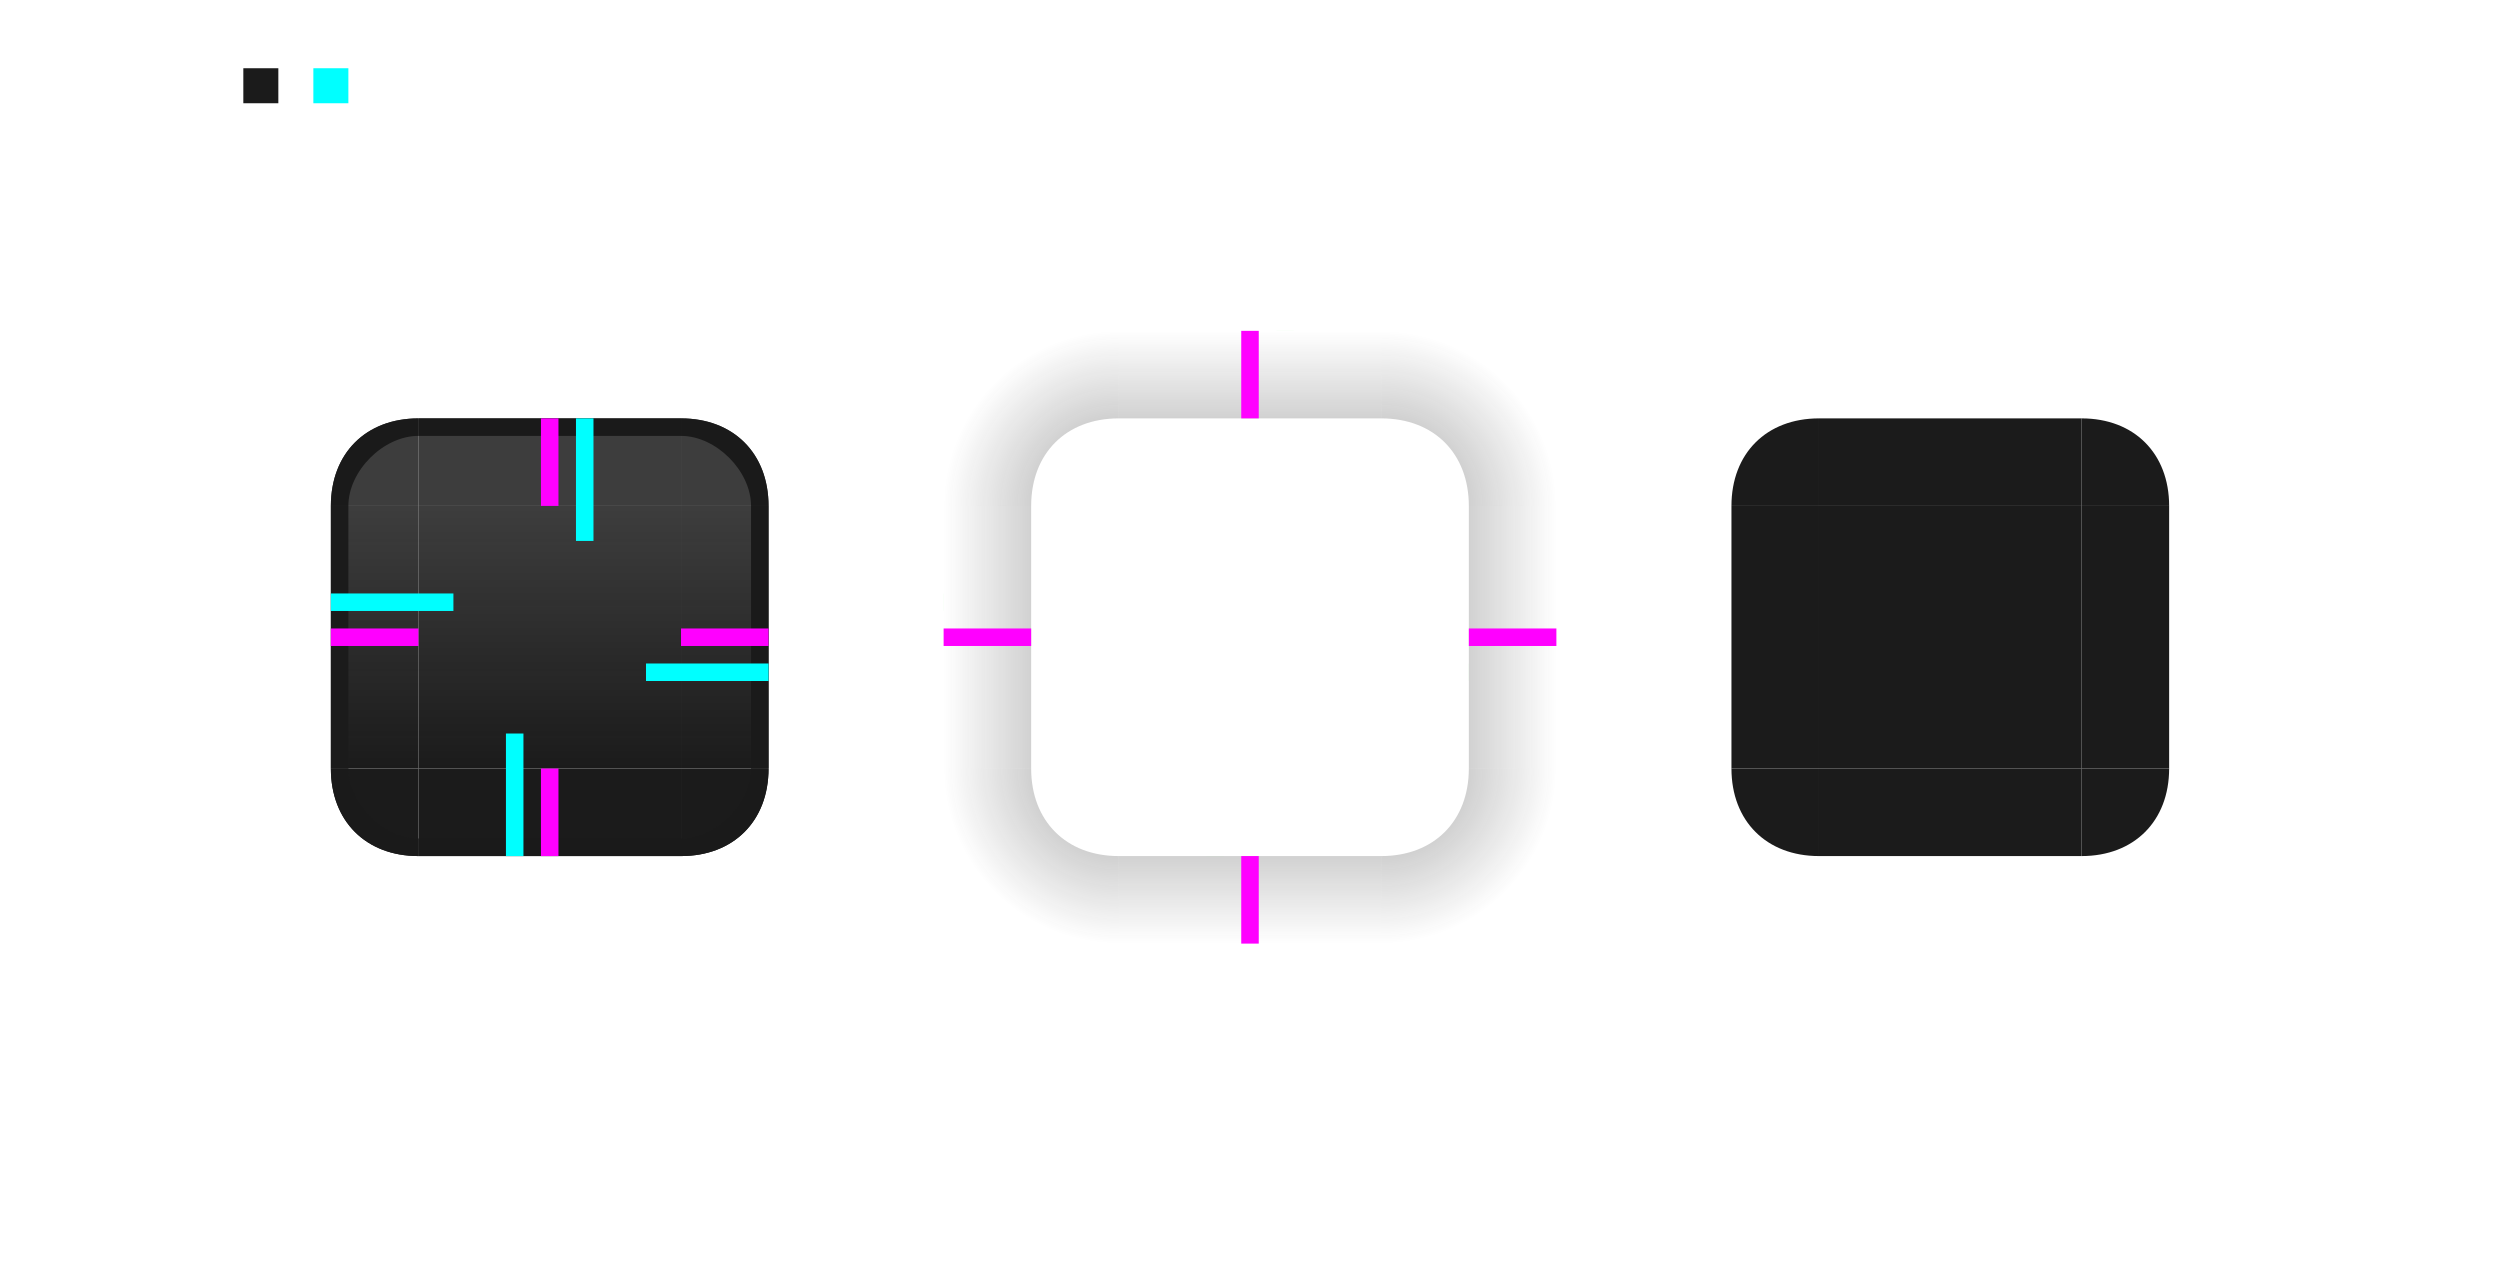
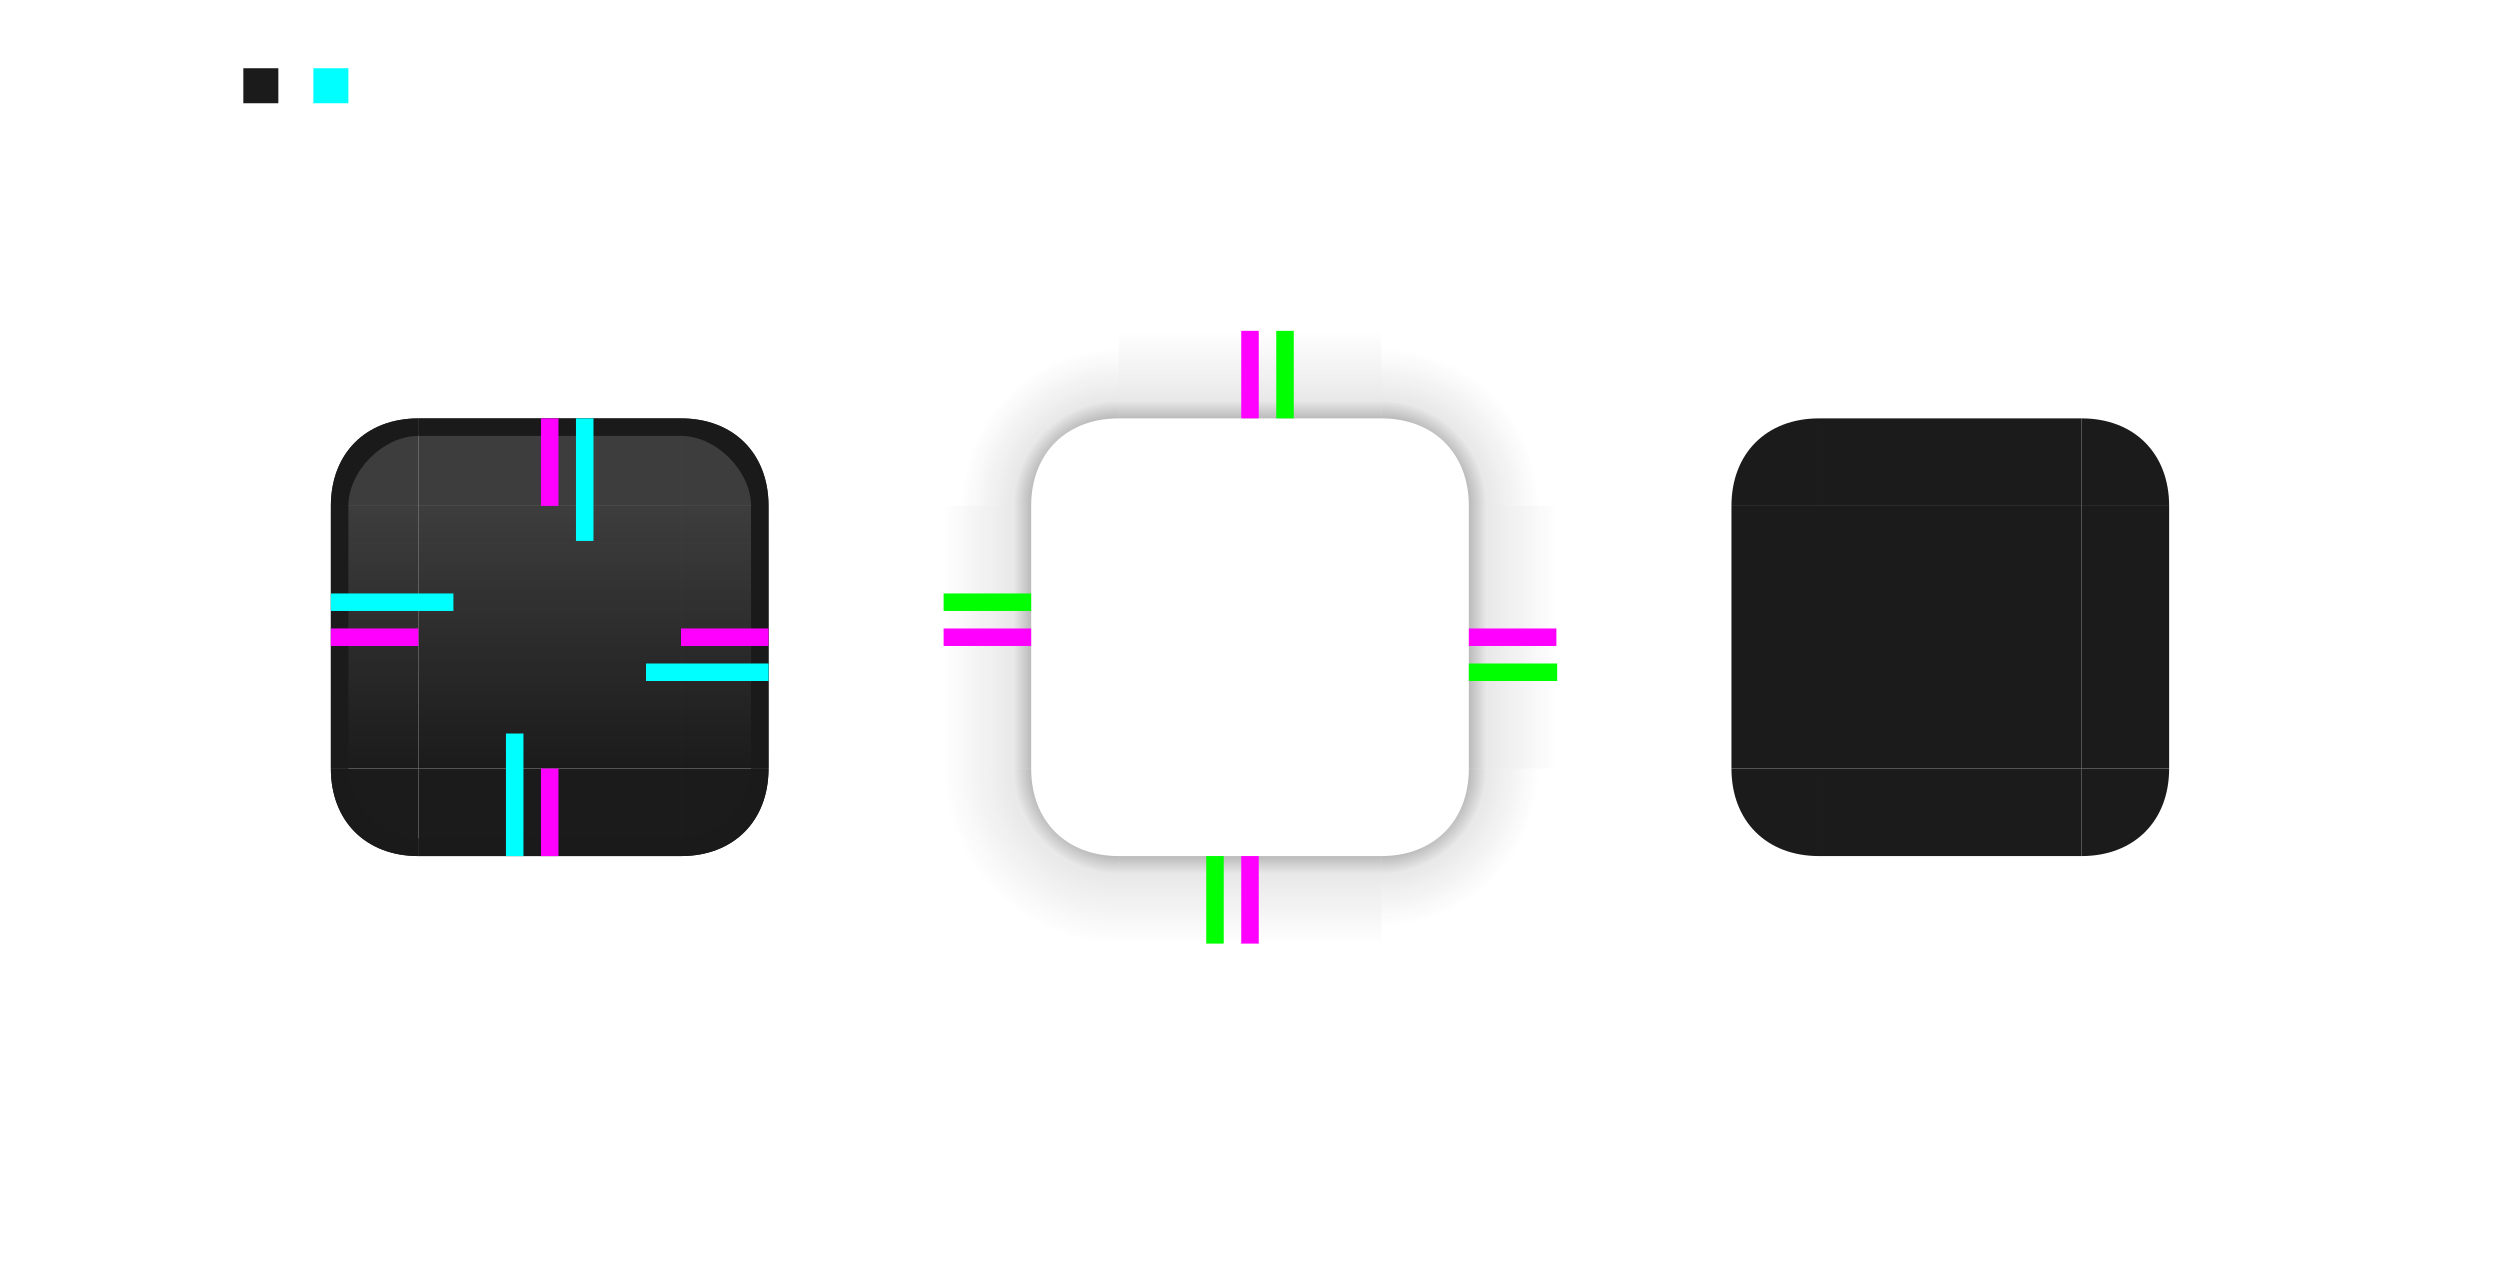
<svg xmlns="http://www.w3.org/2000/svg" xmlns:xlink="http://www.w3.org/1999/xlink" width="37.781mm" height="19.26mm" viewBox="0 0 142.795 72.795" version="1.1" id="svg4399">
  <defs id="defs4393">
    <linearGradient id="linearGradient5443">
      <stop style="stop-color:#1b1b1b;stop-opacity:1;" offset="0" id="stop5439" />
      <stop style="stop-color:#1b1b1b;stop-opacity:0.85" offset="1" id="stop5441" />
    </linearGradient>
    <linearGradient id="linearGradient5435">
      <stop style="stop-color:#1b1b1b;stop-opacity:1;" offset="0" id="stop5431" />
      <stop style="stop-color:#1b1b1b;stop-opacity:0.85" offset="1" id="stop5433" />
    </linearGradient>
    <linearGradient id="linearGradient5427">
      <stop style="stop-color:#1b1b1b;stop-opacity:1;" offset="0" id="stop5423" />
      <stop style="stop-color:#1b1b1b;stop-opacity:0.85" offset="1" id="stop5425" />
    </linearGradient>
-     <linearGradient id="linearGradient5353">
-       <stop style="stop-color:#1a1a1a;stop-opacity:0" offset="0" id="stop5349" />
-       <stop style="stop-color:#1b1b1b;stop-opacity:0.2" offset="1" id="stop5351" />
-     </linearGradient>
-     <linearGradient id="linearGradient5347">
-       <stop style="stop-color:#1a1a1a;stop-opacity:0" offset="0" id="stop5343" />
-       <stop style="stop-color:#1b1b1b;stop-opacity:0.2" offset="1" id="stop5345" />
-     </linearGradient>
-     <linearGradient id="linearGradient5341">
-       <stop style="stop-color:#1a1a1a;stop-opacity:0" offset="0" id="stop5337" />
-       <stop style="stop-color:#1b1b1b;stop-opacity:0.2" offset="1" id="stop5339" />
-     </linearGradient>
-     <linearGradient id="linearGradient5325">
-       <stop style="stop-color:#1b1b1b;stop-opacity:1" offset="0" id="stop5321" />
-       <stop style="stop-color:#1a1a1a;stop-opacity:0.206" offset="0.495" id="stop5355" />
-       <stop style="stop-color:#1a1a1a;stop-opacity:0" offset="1" id="stop5323" />
-     </linearGradient>
-     <linearGradient id="linearGradient5251">
-       <stop style="stop-color:#1a1a1a;stop-opacity:0" offset="0" id="stop5247" />
-       <stop style="stop-color:#1b1b1a;stop-opacity:0.2" offset="1" id="stop5249" />
-     </linearGradient>
-     <linearGradient xlink:href="#linearGradient5353" id="linearGradient5255" x1="255" y1="602.5" x2="260" y2="602.5" gradientUnits="userSpaceOnUse" />
-     <linearGradient xlink:href="#linearGradient5341" id="linearGradient5255-5" x1="255" y1="602.5" x2="260" y2="602.5" gradientUnits="userSpaceOnUse" gradientTransform="translate(-545,-1205)" />
-     <linearGradient xlink:href="#linearGradient5347" id="linearGradient5255-9" x1="255" y1="602.5" x2="260" y2="602.5" gradientUnits="userSpaceOnUse" gradientTransform="translate(330,-875)" />
-     <linearGradient xlink:href="#linearGradient5251" id="linearGradient5255-7" x1="255" y1="602.5" x2="260" y2="602.5" gradientUnits="userSpaceOnUse" gradientTransform="translate(-875,-330)" />
-     <radialGradient xlink:href="#linearGradient5325" id="radialGradient5327" cx="265" cy="610" fx="265" fy="610" r="5" gradientUnits="userSpaceOnUse" gradientTransform="matrix(-2,0,0,-2,795,1830)" />
-     <radialGradient xlink:href="#linearGradient5325" id="radialGradient5327-1" cx="265" cy="610" fx="265" fy="610" r="5" gradientUnits="userSpaceOnUse" gradientTransform="matrix(0,2,-2,0,1500,80)" />
-     <radialGradient xlink:href="#linearGradient5325" id="radialGradient5327-6" cx="265" cy="610" fx="265" fy="610" r="5" gradientUnits="userSpaceOnUse" gradientTransform="matrix(2,0,0,2,-250,-625)" />
-     <radialGradient xlink:href="#linearGradient5325" id="radialGradient5327-0" cx="265" cy="610" fx="265" fy="610" r="5" gradientUnits="userSpaceOnUse" gradientTransform="matrix(0,-2,2,0,-955,1125)" />
    <linearGradient xlink:href="#linearGradient5427" id="linearGradient5429" x1="233" y1="610" x2="233" y2="595" gradientUnits="userSpaceOnUse" />
    <linearGradient xlink:href="#linearGradient5435" id="linearGradient5437" x1="223" y1="610" x2="223" y2="595" gradientUnits="userSpaceOnUse" />
    <linearGradient xlink:href="#linearGradient5443" id="linearGradient5445" x1="242" y1="610" x2="242" y2="595" gradientUnits="userSpaceOnUse" />
+     <linearGradient xlink:href="#linearGradient5353" id="linearGradient5255" x1="255" y1="602.5" x2="260" y2="602.5" gradientUnits="userSpaceOnUse" gradientTransform="translate(-8e-5,-1.3e-4)" />
+     <linearGradient id="linearGradient5353">
+       <stop style="stop-color:#1a1a1a;stop-opacity:0" offset="0" id="stop5349" />
+       <stop style="stop-color:#1a1a1a;stop-opacity:0.098;" offset="0.8" id="stop968" />
+       <stop style="stop-color:#1b1b1b;stop-opacity:0.3" offset="1" id="stop5351" />
+     </linearGradient>
+     <linearGradient xlink:href="#linearGradient5347" id="linearGradient5255-5" x1="255" y1="603" x2="260" y2="603" gradientUnits="userSpaceOnUse" gradientTransform="translate(-544.9999,-1205)" />
+     <linearGradient id="linearGradient5347">
+       <stop style="stop-color:#1a1a1a;stop-opacity:0" offset="0" id="stop5343" />
+       <stop style="stop-color:#1a1a1a;stop-opacity:0.098;" offset="0.8" id="stop966" />
+       <stop style="stop-color:#1b1b1b;stop-opacity:0.3" offset="1" id="stop5345" />
+     </linearGradient>
+     <linearGradient xlink:href="#linearGradient5347" id="linearGradient5255-9" x1="255" y1="602.5" x2="260" y2="602.5" gradientUnits="userSpaceOnUse" gradientTransform="translate(329.9999,-874.9999)" />
+     <linearGradient xlink:href="#linearGradient5251" id="linearGradient5255-7" x1="255" y1="602.5" x2="260" y2="602.5" gradientUnits="userSpaceOnUse" gradientTransform="translate(-874.9999,-330.0001)" />
+     <linearGradient id="linearGradient5251">
+       <stop style="stop-color:#1a1a1a;stop-opacity:0" offset="0" id="stop5247" />
+       <stop style="stop-color:#1a1a1a;stop-opacity:0.1" offset="0.8" id="stop952" />
+       <stop style="stop-color:#1b1b1a;stop-opacity:0.3" offset="1" id="stop5249" />
+     </linearGradient>
+     <radialGradient xlink:href="#linearGradient976" id="radialGradient5327" cx="265" cy="610" fx="265" fy="610" r="5" gradientUnits="userSpaceOnUse" gradientTransform="matrix(-2,0,0,-2,794.9999,1830)" />
+     <linearGradient id="linearGradient976">
+       <stop style="stop-color:#1b1b1b;stop-opacity:1" offset="0" id="stop970" />
+       <stop style="stop-color:#1a1a1a;stop-opacity:0.3" offset="0.5" id="stop991" />
+       <stop style="stop-color:#1a1a1a;stop-opacity:0.1" offset="0.6" id="stop1383" />
+       <stop style="stop-color:#1a1a1a;stop-opacity:0" offset="1" id="stop974" />
+     </linearGradient>
+     <radialGradient xlink:href="#linearGradient960" id="radialGradient5327-1" cx="265" cy="610" fx="265" fy="610" r="5" gradientUnits="userSpaceOnUse" gradientTransform="matrix(0,2,-2,0,1500,79.99987)" />
+     <linearGradient id="linearGradient960">
+       <stop style="stop-color:#1b1b1b;stop-opacity:1" offset="0" id="stop954" />
+       <stop style="stop-color:#1a1a1a;stop-opacity:0.3" offset="0.5" id="stop964" />
+       <stop style="stop-color:#1a1a1a;stop-opacity:0.1" offset="0.6" id="stop956" />
+       <stop style="stop-color:#1a1a1a;stop-opacity:0" offset="0.9" id="stop962" />
+       <stop style="stop-color:#1a1a1a;stop-opacity:0" offset="1" id="stop958" />
+     </linearGradient>
+     <radialGradient xlink:href="#linearGradient960" id="radialGradient5327-6" cx="265" cy="610" fx="265" fy="610" r="5" gradientUnits="userSpaceOnUse" gradientTransform="matrix(2,0,0,2,-250.0001,-625.0001)" />
+     <radialGradient xlink:href="#linearGradient5325" id="radialGradient5327-0" cx="265" cy="610" fx="265" fy="610" r="5" gradientUnits="userSpaceOnUse" gradientTransform="matrix(0,-2,2,0,-955.0001,1125)" />
+     <linearGradient id="linearGradient5325">
+       <stop style="stop-color:#1b1b1b;stop-opacity:1" offset="0" id="stop5321" />
+       <stop style="stop-color:#1a1a1a;stop-opacity:0.3" offset="0.5" id="stop996" />
+       <stop style="stop-color:#1a1a1a;stop-opacity:0.1" offset="0.6" id="stop994" />
+       <stop style="stop-color:#1a1a1a;stop-opacity:0" offset="0.9" id="stop5355" />
+       <stop style="stop-color:#1a1a1a;stop-opacity:0" offset="1" id="stop5323" />
+     </linearGradient>
  </defs>
  <g id="layer1" transform="translate(-201.1024,-566.1024)">
+     <rect style="fill:url(#linearGradient5255);fill-opacity:1;stroke:none;stroke-opacity:0" id="shadow-left" width="5" height="15" x="255" y="595" />
+     <rect style="fill:url(#linearGradient5255-5);fill-opacity:1;stroke:none;stroke-opacity:0" id="shadow-right" width="5" height="15" x="-290" y="-610" transform="scale(-1)" />
+     <rect style="fill:url(#linearGradient5255-9);fill-opacity:1;stroke:none;stroke-opacity:0" id="shadow-top" width="5" height="15" x="585" y="-280" transform="rotate(90)" />
+     <rect style="fill:url(#linearGradient5255-7);fill-opacity:1;stroke:none;stroke-opacity:0" id="shadow-bottom" width="5" height="15" x="-620" y="265" transform="rotate(-90)" />
+     <path style="fill:url(#radialGradient5327);fill-opacity:1;stroke:none;stroke-width:1px;stroke-linecap:butt;stroke-linejoin:miter;stroke-opacity:1" d="m 260,610 h -5 v 10 h 10 v -5 c -3,0 -5,-2 -5,-5 z" id="shadow-bottomleft" />
+     <path style="fill:url(#radialGradient5327-1);fill-opacity:1;stroke:none;stroke-width:1px;stroke-linecap:butt;stroke-linejoin:miter;stroke-opacity:1" d="m 280,615 v 5 h 10 v -10 l -5,-1.3e-4 c 0,3 -2,5 -5,5 z" id="shadow-bottomright" />
+     <path style="fill:url(#radialGradient5327-6);fill-opacity:1;stroke:none;stroke-width:1px;stroke-linecap:butt;stroke-linejoin:miter;stroke-opacity:1" d="m 285,595 h 5 v -10 h -10 v 5 c 3,0 5,2 5,5 z" id="shadow-topright" />
+     <path style="fill:url(#radialGradient5327-0);fill-opacity:1;stroke:none;stroke-width:1px;stroke-linecap:butt;stroke-linejoin:miter;stroke-opacity:1" d="m 265,590 v -5 h -10 v 10 h 5 c 0,-3 2,-5 5,-5 z" id="shadow-topleft" />
+     <rect style="opacity:0.206;fill:#ff00ff;fill-opacity:0;stroke:none;stroke-opacity:0" id="rect5411" width="5" height="1" x="255" y="602" />
+     <rect style="fill:#ff00ff;fill-opacity:1;stroke:none;stroke-opacity:0" id="shadow-hint-left-margin" width="5" height="1" x="255" y="602" />
+     <rect style="fill:#ff00ff;fill-opacity:1;stroke:none;stroke-opacity:0" id="shadow-hint-top-margin" width="1" height="5" x="272" y="585" />
+     <rect style="fill:#ff00ff;fill-opacity:1;stroke:none;stroke-opacity:0" id="shadow-hint-right-margin" width="5" height="1" x="285" y="602" />
+     <rect style="fill:#ff00ff;fill-opacity:1;stroke:none;stroke-opacity:0" id="shadow-hint-bottom-margin" width="1" height="5" x="272" y="615" />
+     <rect style="fill:#00ff00;fill-opacity:1;stroke:none;stroke-width:0.775;stroke-opacity:0" id="shadow-hint-top-inset" width="1" height="5" x="274" y="585" />
+     <rect style="fill:#00ff00;fill-opacity:1;stroke:none;stroke-width:0.639;stroke-opacity:0" id="shadow-hint-right-inset" width="5.045" height="1" x="285" y="604" />
+     <rect style="fill:#00ff00;fill-opacity:1;stroke:none;stroke-width:0.775;stroke-opacity:0" id="shadow-hint-bottom-margin-0" width="1" height="5" x="270" y="615" />
+     <rect style="fill:#00ff00;fill-opacity:1;stroke:none;stroke-width:0.632;stroke-opacity:0" id="shadow-hint-left-inset" width="5" height="1" x="255" y="600" />
    <rect style="fill:url(#linearGradient5429);fill-opacity:1;stroke-opacity:0" id="center" width="15" height="15" x="225" y="595" />
    <g id="left">
      <rect style="fill:url(#linearGradient5437);fill-opacity:1;stroke-opacity:0" id="rect4988" width="5" height="15" x="220" y="595" />
      <path style="fill:#1b1b1b;fill-opacity:1;stroke:none;stroke-width:1px;stroke-linecap:butt;stroke-linejoin:miter;stroke-opacity:1" d="m 220,595 v 15 h 1 v -15 z" id="path4994" />
    </g>
    <g id="right">
      <rect style="fill:url(#linearGradient5445);fill-opacity:1;stroke-opacity:0" id="rect4984" width="5" height="15" x="240" y="595" />
      <path style="fill:#1a1a1a;stroke:none;stroke-width:1px;stroke-linecap:butt;stroke-linejoin:miter;stroke-opacity:1" d="m 244,595 v 15 h 1 v -15 z" id="path4996" />
    </g>
    <g id="top">
      <rect style="fill:#1b1b1b;fill-opacity:0.85;stroke-opacity:0" id="rect4986" width="15" height="5" x="225" y="590" />
      <path style="fill:#1a1a1a;stroke:none;stroke-width:1px;stroke-linecap:butt;stroke-linejoin:miter;stroke-opacity:1" d="m 225,590 h 15 v 1 h -15 z" id="path4998" />
    </g>
    <g id="bottom">
      <rect style="fill:#1b1b1b;fill-opacity:1;stroke-opacity:0" id="rect4990" width="15" height="5" x="225" y="610" />
      <path style="fill:#1a1a1a;stroke:none;stroke-width:1px;stroke-linecap:butt;stroke-linejoin:miter;stroke-opacity:1" d="m 225,615 h 15 v -1 h -15 z" id="path5000" />
    </g>
    <g id="topleft">
      <path style="fill:#1b1b1b;fill-opacity:0.85;stroke:none;stroke-width:1px;stroke-linecap:butt;stroke-linejoin:miter;stroke-opacity:1" d="m 225,590 c -3,0 -5,2 -5,5 h 5 z" id="path5002" />
      <path style="fill:#1a1a1a;stroke:none;stroke-width:1px;stroke-linecap:butt;stroke-linejoin:miter;stroke-opacity:1" d="m 220,595 c 0,-3 2,-5 5,-5 v 1 c -2,0 -4,2 -4,4 z" id="path5033" />
    </g>
    <g id="topright">
      <path style="fill:#1b1b1b;fill-opacity:0.85;stroke:none;stroke-width:1px;stroke-linecap:butt;stroke-linejoin:miter;stroke-opacity:1" d="m 245,595 c 0,-3 -2,-5 -5,-5 v 5 z" id="path5002-4" />
      <path style="fill:#1a1a1a;stroke:none;stroke-width:1px;stroke-linecap:butt;stroke-linejoin:miter;stroke-opacity:1" d="m 240,590 c 3,0 5,2 5,5 h -1 c 0,-2 -2,-4 -4,-4 z" id="path5033-6" />
    </g>
    <g id="bottomright">
      <path style="fill:#1b1b1b;fill-opacity:1;stroke:none;stroke-width:1px;stroke-linecap:butt;stroke-linejoin:miter;stroke-opacity:1" d="m 240,615 c 3,0 5,-2 5,-5 h -5 z" id="path5002-44" />
      <path style="fill:#1a1a1a;stroke:none;stroke-width:1px;stroke-linecap:butt;stroke-linejoin:miter;stroke-opacity:1" d="m 245,610 c 0,3 -2,5 -5,5 v -1 c 2,0 4,-2 4,-4 z" id="path5033-3" />
    </g>
    <g id="bottomleft">
      <path style="fill:#1b1b1b;fill-opacity:1;stroke:none;stroke-width:1px;stroke-linecap:butt;stroke-linejoin:miter;stroke-opacity:1" d="m 220,610 c 0,3 2,5 5,5 v -5 z" id="path5002-7" />
      <path style="fill:#1a1a1a;stroke:none;stroke-width:1px;stroke-linecap:butt;stroke-linejoin:miter;stroke-opacity:1" d="m 225,615 c -3,0 -5,-2 -5,-5 h 1 c 0,2 2,4 4,4 z" id="path5033-1" />
    </g>
    <rect style="fill:#1b1b1b;fill-opacity:1;stroke-opacity:0" id="mask-center" width="15" height="15" x="305" y="595" />
    <g id="g5092-3" transform="translate(80)">
      <rect style="fill:#1b1b1b;fill-opacity:1;stroke-opacity:0" id="mask-left" width="5" height="15" x="220" y="595" />
    </g>
    <g id="g5076-8" transform="translate(80)">
      <rect style="fill:#1b1b1b;fill-opacity:1;stroke-opacity:0" id="mask-right" width="5" height="15" x="240" y="595" />
    </g>
    <g id="g5068-4" transform="translate(80)">
      <rect style="fill:#1b1b1b;fill-opacity:1;stroke-opacity:0" id="mask-top" width="15" height="5" x="225" y="590" />
    </g>
    <g id="g5084-8" transform="translate(80)">
      <rect style="fill:#1b1b1b;fill-opacity:1;stroke-opacity:0" id="mask-bottom" width="15" height="5" x="225" y="610" />
    </g>
    <g id="g5064-7" transform="translate(80)">
      <path style="fill:#1b1b1b;fill-opacity:1;stroke:none;stroke-width:1px;stroke-linecap:butt;stroke-linejoin:miter;stroke-opacity:1" d="m 225,590 c -3,0 -5,2 -5,5 h 5 z" id="mask-topleft" />
    </g>
    <g id="g5072-3" transform="translate(80)">
      <path style="fill:#1b1b1b;fill-opacity:1;stroke:none;stroke-width:1px;stroke-linecap:butt;stroke-linejoin:miter;stroke-opacity:1" d="m 245,595 c 0,-3 -2,-5 -5,-5 v 5 z" id="mask-topright" />
    </g>
    <g id="g5080-0" transform="translate(80)">
      <path style="fill:#1b1b1b;fill-opacity:1;stroke:none;stroke-width:1px;stroke-linecap:butt;stroke-linejoin:miter;stroke-opacity:1" d="m 240,615 c 3,0 5,-2 5,-5 h -5 z" id="mask-bottomright" />
    </g>
    <g id="g5088-5" transform="translate(80)">
      <path style="fill:#1b1b1b;fill-opacity:1;stroke:none;stroke-width:1px;stroke-linecap:butt;stroke-linejoin:miter;stroke-opacity:1" d="m 220,610 c 0,3 2,5 5,5 v -5 z" id="mask-bottomleft" />
    </g>
    <rect style="fill:#ff00ff;fill-opacity:1;stroke:none;stroke-opacity:0" id="hint-top-margin" width="1" height="5" x="232" y="590" />
    <rect style="fill:#ff00ff;fill-opacity:1;stroke:none;stroke-opacity:0" id="hint-right-margin" width="5" height="1" x="240" y="602" />
    <rect style="fill:#ff00ff;fill-opacity:1;stroke:none;stroke-opacity:0" id="hint-left-margin" width="5" height="1" x="220" y="602" />
    <rect style="fill:#ff00ff;fill-opacity:1;stroke:none;stroke-opacity:0" id="hint-bottom-margin" width="1" height="5" x="232" y="610" />
-     <rect style="fill:url(#linearGradient5255);fill-opacity:1;stroke:none;stroke-opacity:0" id="shadow-left" width="5" height="15" x="255" y="595" />
-     <rect style="fill:url(#linearGradient5255-5);fill-opacity:1;stroke:none;stroke-opacity:0" id="shadow-right" width="5" height="15" x="-290" y="-610" transform="scale(-1)" />
-     <rect style="fill:url(#linearGradient5255-9);fill-opacity:1;stroke:none;stroke-opacity:0" id="shadow-top" width="5" height="15" x="585" y="-280" transform="rotate(90)" />
-     <rect style="fill:url(#linearGradient5255-7);fill-opacity:1;stroke:none;stroke-opacity:0" id="shadow-bottom" width="5" height="15" x="-620" y="265" transform="rotate(-90)" />
-     <path style="fill:url(#radialGradient5327);fill-opacity:1;stroke:none;stroke-width:1px;stroke-linecap:butt;stroke-linejoin:miter;stroke-opacity:1" d="m 260,610 h -5 v 10 h 10 v -5 c -3,0 -5,-2 -5,-5 z" id="shadow-bottomleft" />
-     <path style="fill:url(#radialGradient5327-1);fill-opacity:1;stroke:none;stroke-width:1px;stroke-linecap:butt;stroke-linejoin:miter;stroke-opacity:1" d="m 280,615 v 5 h 10 v -10 h -5 c 0,3 -2,5 -5,5 z" id="shadow-bottomright" />
-     <path style="fill:url(#radialGradient5327-6);fill-opacity:1;stroke:none;stroke-width:1px;stroke-linecap:butt;stroke-linejoin:miter;stroke-opacity:1" d="m 285,595 h 5 v -10 h -10 v 5 c 3,0 5,2 5,5 z" id="shadow-topright" />
-     <path style="fill:url(#radialGradient5327-0);fill-opacity:1;stroke:none;stroke-width:1px;stroke-linecap:butt;stroke-linejoin:miter;stroke-opacity:1" d="m 265,590 v -5 h -10 v 10 h 5 c 0,-3 2,-5 5,-5 z" id="shadow-topleft" />
-     <rect style="opacity:0.206;fill:#ff00ff;fill-opacity:0;stroke:none;stroke-opacity:0" id="rect5411" width="5" height="1" x="255" y="602" />
-     <rect style="opacity:1;fill:#ff00ff;fill-opacity:1;stroke:none;stroke-opacity:0" id="shadow-hint-left-margin" width="5" height="1" x="255" y="602" />
-     <rect style="opacity:1;fill:#ff00ff;fill-opacity:1;stroke:none;stroke-opacity:0" id="shadow-hint-top-margin" width="1" height="5" x="272" y="585" />
-     <rect style="opacity:1;fill:#ff00ff;fill-opacity:1;stroke:none;stroke-opacity:0" id="shadow-hint-right-margin" width="5" height="1" x="285" y="602" />
-     <rect style="opacity:1;fill:#ff00ff;fill-opacity:1;stroke:none;stroke-opacity:0" id="shadow-hint-bottom-margin" width="1" height="5" x="272" y="615" />
    <rect style="opacity:1;fill:#1b1b1b;fill-opacity:1;stroke:none;stroke-opacity:0" id="hint-stretch-borders" width="2" height="2" x="215" y="570" />
-     <rect style="opacity:1;fill:#00ff00;fill-opacity:1;stroke:none;stroke-width:0.014;stroke-opacity:0" id="shadow-hint-top-inset" width="1" height="0.001" x="274" y="585" />
-     <rect style="opacity:1;fill:#00ff00;fill-opacity:1;stroke:none;stroke-width:0.014;stroke-opacity:0" id="shadow-hint-right-inset" width="0.001" height="1" x="285" y="604" />
-     <rect style="opacity:1;fill:#00ff00;fill-opacity:1;stroke:none;stroke-width:0.014;stroke-opacity:0" id="shadow-hint-bottom-margin-0" width="1" height="0.001" x="270" y="615" />
-     <rect style="opacity:1;fill:#00ff00;fill-opacity:1;stroke:none;stroke-width:0.014;stroke-opacity:0" id="shadow-hint-left-inset" width="0.001" height="1" x="255" y="600" />
    <rect style="fill:#00ffff;fill-opacity:1;stroke:none;stroke-width:1.183;stroke-opacity:0" id="thick-hint-left-margin" width="7" height="1" x="220" y="600" />
    <rect style="fill:#00ffff;fill-opacity:1;stroke:none;stroke-width:1.183;stroke-opacity:0" id="thick-hint-top-margin" width="1" height="7" x="234" y="590" />
    <rect style="fill:#00ffff;fill-opacity:1;stroke:none;stroke-width:1.183;stroke-opacity:0" id="thick-hint-right-margin" width="7" height="1" x="238" y="604" />
    <rect style="fill:#00ffff;fill-opacity:1;stroke:none;stroke-width:1.183;stroke-opacity:0" id="thick-hint-bottom-margin" width="1" height="7" x="230" y="608" />
    <rect style="fill:#00ffff;stroke-opacity:0.3" id="thick-center" width="2" height="2" x="219" y="570" />
  </g>
</svg>
